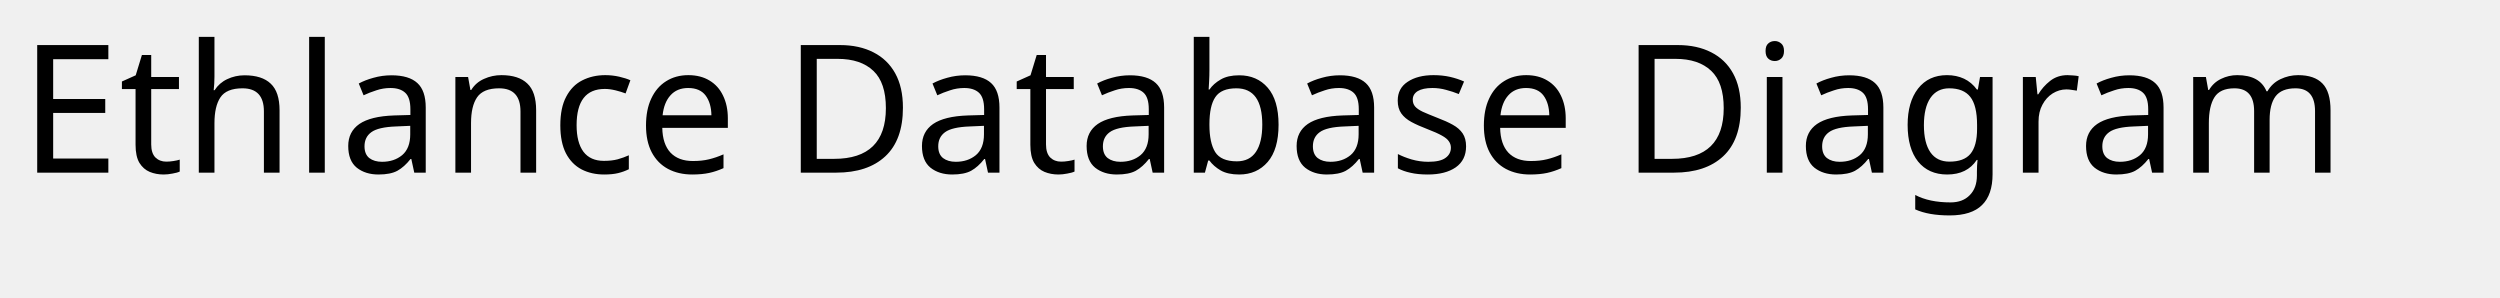
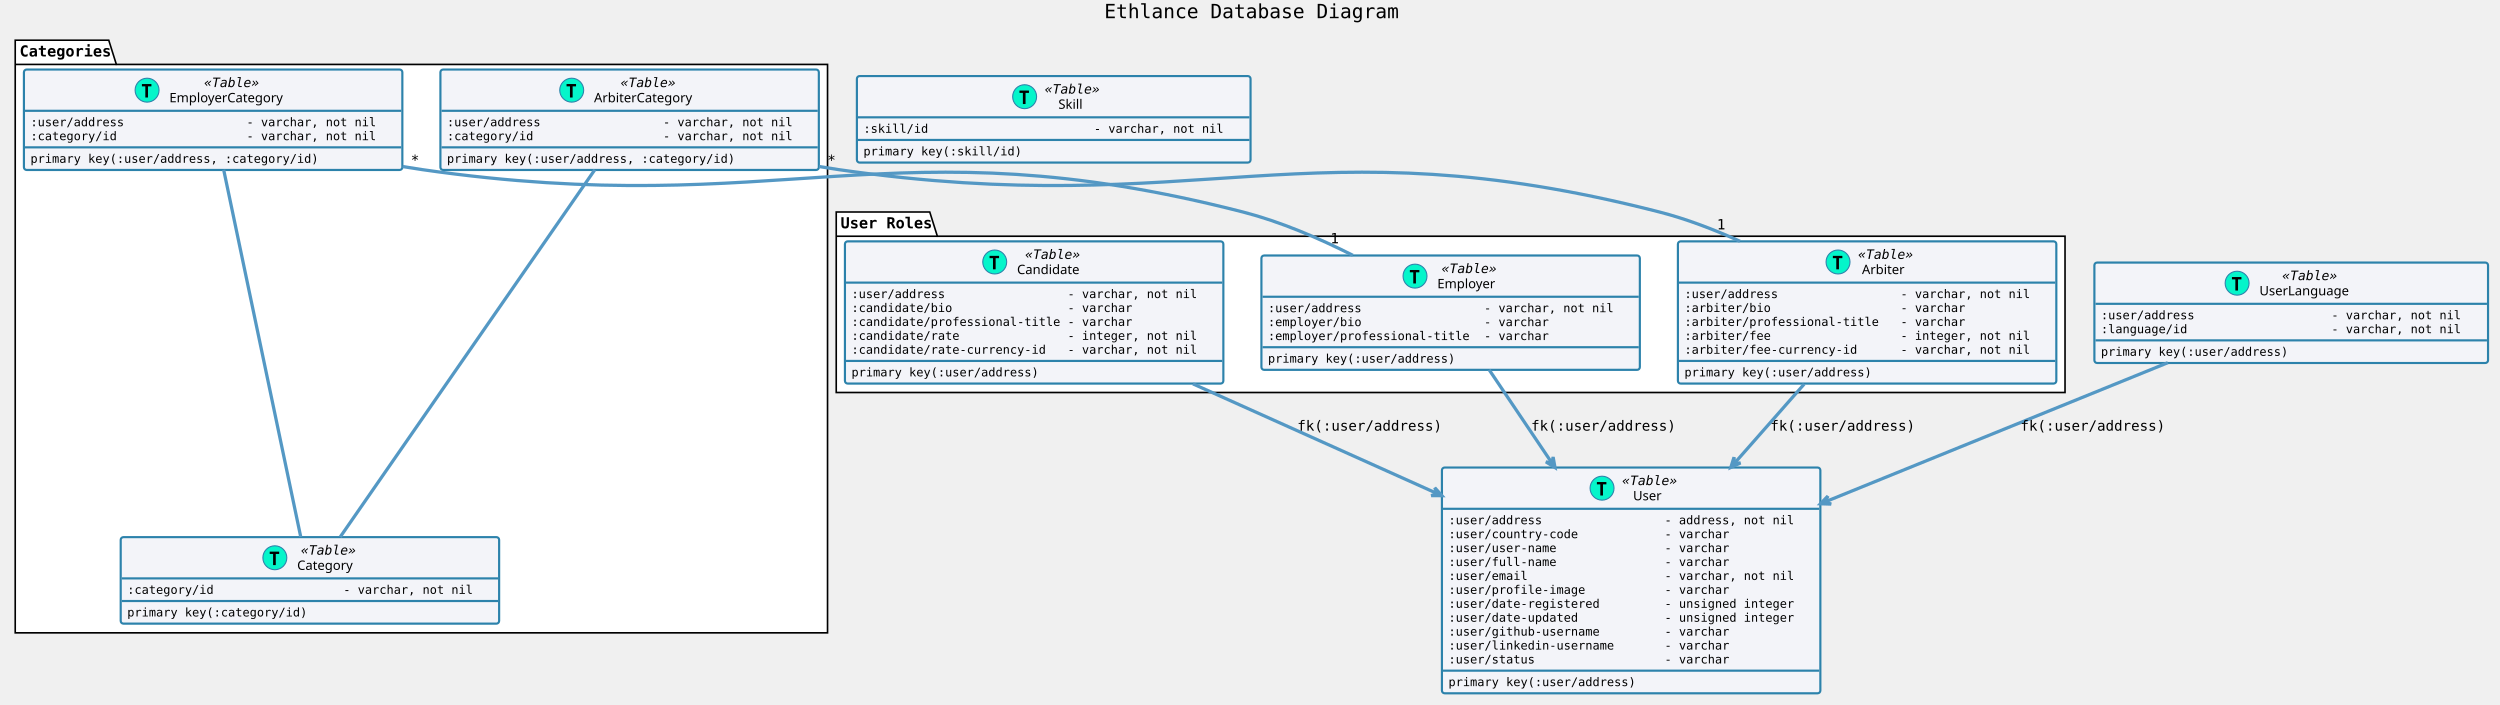
- <svg xmlns="http://www.w3.org/2000/svg" contentScriptType="application/ecmascript" contentStyleType="text/css" height="30px" preserveAspectRatio="none" style="width:252px;height:30px;" version="1.1" viewBox="0 0 252 30" width="252px" zoomAndPan="magnify">
+ <svg xmlns="http://www.w3.org/2000/svg" contentScriptType="application/ecmascript" contentStyleType="text/css" height="648px" preserveAspectRatio="none" style="width:2299px;height:648px;" version="1.1" viewBox="0 0 2299 648" width="2299px" zoomAndPan="magnify">
  <defs />
  <g>
-     <text fill="#000000" font-family="sans-serif" font-size="18" lengthAdjust="spacingAndGlyphs" textLength="238" x="2" y="17.402">Ethlance Database Diagram</text>
+     <text fill="#000000" font-family="monospace" font-size="18" lengthAdjust="spacingAndGlyphs" textLength="275" x="1015.5" y="16.708">Ethlance Database Diagram</text>
+     <polygon fill="#FFFFFF" points="769,194.953,855,194.953,862,217.25,1899,217.25,1899,360.953,769,360.953,769,194.953" style="stroke: #000000; stroke-width: 1.5;" />
+     <line style="stroke: #000000; stroke-width: 1.5;" x1="769" x2="862" y1="217.25" y2="217.25" />
+     <text fill="#000000" font-family="monospace" font-size="14" font-weight="bold" lengthAdjust="spacingAndGlyphs" textLength="80" x="773" y="209.948">User Roles</text>
+     <polygon fill="#FFFFFF" points="14,36.953,100,36.953,107,59.25,761,59.25,761,581.953,14,581.953,14,36.953" style="stroke: #000000; stroke-width: 1.5;" />
+     <line style="stroke: #000000; stroke-width: 1.5;" x1="14" x2="107" y1="59.25" y2="59.25" />
+     <text fill="#000000" font-family="monospace" font-size="14" font-weight="bold" lengthAdjust="spacingAndGlyphs" textLength="80" x="18" y="51.948">Categories</text>
+     <rect fill="#F3F4F9" height="130.766" id="Candidate" rx="2.5" ry="2.5" style="stroke: #2C82AB; stroke-width: 2.0;" width="348" x="777" y="221.953" />
+     <ellipse cx="914.75" cy="240.922" fill="#05F5CA" rx="11" ry="11" style="stroke: #2C82AB; stroke-width: 1.0;" />
+     <path d="M915.594,247.672 L913.141,247.672 L913.141,237.422 L910,237.422 L910,235.281 L918.734,235.281 L918.734,237.422 L915.594,237.422 L915.594,247.672 Z " />
+     <text fill="#000000" font-family="monospace" font-size="12" font-style="italic" lengthAdjust="spacingAndGlyphs" textLength="49" x="942.75" y="238.092">«Table»</text>
+     <text fill="#000000" font-family="Ariel" font-size="12" lengthAdjust="spacingAndGlyphs" textLength="64" x="935.25" y="252.06">Candidate</text>
+     <line style="stroke: #2C82AB; stroke-width: 2.0;" x1="778" x2="1124" y1="259.891" y2="259.891" />
+     <text fill="#000000" font-family="monospace" font-size="11" lengthAdjust="spacingAndGlyphs" textLength="336" x="783" y="274.101">:user/address                 - varchar, not nil</text>
+     <text fill="#000000" font-family="monospace" font-size="11" lengthAdjust="spacingAndGlyphs" textLength="273" x="783" y="286.906">:candidate/bio                - varchar</text>
+     <text fill="#000000" font-family="monospace" font-size="11" lengthAdjust="spacingAndGlyphs" textLength="273" x="783" y="299.71">:candidate/professional-title - varchar</text>
+     <text fill="#000000" font-family="monospace" font-size="11" lengthAdjust="spacingAndGlyphs" textLength="336" x="783" y="312.515">:candidate/rate               - integer, not nil</text>
+     <text fill="#000000" font-family="monospace" font-size="11" lengthAdjust="spacingAndGlyphs" textLength="336" x="783" y="325.32">:candidate/rate-currency-id   - varchar, not nil</text>
+     <line style="stroke: #2C82AB; stroke-width: 2.0;" x1="778" x2="1124" y1="331.914" y2="331.914" />
+     <text fill="#000000" font-family="monospace" font-size="11" lengthAdjust="spacingAndGlyphs" textLength="182" x="783" y="346.125">primary key(:user/address)</text>
+     <rect fill="#F3F4F9" height="105.156" id="Employer" rx="2.5" ry="2.5" style="stroke: #2C82AB; stroke-width: 2.0;" width="348" x="1160" y="234.953" />
+     <ellipse cx="1301.25" cy="253.922" fill="#05F5CA" rx="11" ry="11" style="stroke: #2C82AB; stroke-width: 1.0;" />
+     <path d="M1302.094,260.672 L1299.641,260.672 L1299.641,250.422 L1296.5,250.422 L1296.5,248.281 L1305.234,248.281 L1305.234,250.422 L1302.094,250.422 L1302.094,260.672 Z " />
+     <text fill="#000000" font-family="monospace" font-size="12" font-style="italic" lengthAdjust="spacingAndGlyphs" textLength="49" x="1325.75" y="251.092">«Table»</text>
+     <text fill="#000000" font-family="Ariel" font-size="12" lengthAdjust="spacingAndGlyphs" textLength="57" x="1321.75" y="265.06">Employer</text>
+     <line style="stroke: #2C82AB; stroke-width: 2.0;" x1="1161" x2="1507" y1="272.891" y2="272.891" />
+     <text fill="#000000" font-family="monospace" font-size="11" lengthAdjust="spacingAndGlyphs" textLength="336" x="1166" y="287.101">:user/address                 - varchar, not nil</text>
+     <text fill="#000000" font-family="monospace" font-size="11" lengthAdjust="spacingAndGlyphs" textLength="273" x="1166" y="299.906">:employer/bio                 - varchar</text>
+     <text fill="#000000" font-family="monospace" font-size="11" lengthAdjust="spacingAndGlyphs" textLength="273" x="1166" y="312.71">:employer/professional-title  - varchar</text>
+     <line style="stroke: #2C82AB; stroke-width: 2.0;" x1="1161" x2="1507" y1="319.305" y2="319.305" />
+     <text fill="#000000" font-family="monospace" font-size="11" lengthAdjust="spacingAndGlyphs" textLength="182" x="1166" y="333.515">primary key(:user/address)</text>
+     <rect fill="#F3F4F9" height="130.766" id="Arbiter" rx="2.5" ry="2.5" style="stroke: #2C82AB; stroke-width: 2.0;" width="348" x="1543" y="221.953" />
+     <ellipse cx="1690.25" cy="240.922" fill="#05F5CA" rx="11" ry="11" style="stroke: #2C82AB; stroke-width: 1.0;" />
+     <path d="M1691.094,247.672 L1688.641,247.672 L1688.641,237.422 L1685.5,237.422 L1685.5,235.281 L1694.234,235.281 L1694.234,237.422 L1691.094,237.422 L1691.094,247.672 Z " />
+     <text fill="#000000" font-family="monospace" font-size="12" font-style="italic" lengthAdjust="spacingAndGlyphs" textLength="49" x="1708.75" y="238.092">«Table»</text>
+     <text fill="#000000" font-family="Ariel" font-size="12" lengthAdjust="spacingAndGlyphs" textLength="42" x="1712.25" y="252.06">Arbiter</text>
+     <line style="stroke: #2C82AB; stroke-width: 2.0;" x1="1544" x2="1890" y1="259.891" y2="259.891" />
+     <text fill="#000000" font-family="monospace" font-size="11" lengthAdjust="spacingAndGlyphs" textLength="336" x="1549" y="274.101">:user/address                 - varchar, not nil</text>
+     <text fill="#000000" font-family="monospace" font-size="11" lengthAdjust="spacingAndGlyphs" textLength="273" x="1549" y="286.906">:arbiter/bio                  - varchar</text>
+     <text fill="#000000" font-family="monospace" font-size="11" lengthAdjust="spacingAndGlyphs" textLength="273" x="1549" y="299.71">:arbiter/professional-title   - varchar</text>
+     <text fill="#000000" font-family="monospace" font-size="11" lengthAdjust="spacingAndGlyphs" textLength="336" x="1549" y="312.515">:arbiter/fee                  - integer, not nil</text>
+     <text fill="#000000" font-family="monospace" font-size="11" lengthAdjust="spacingAndGlyphs" textLength="336" x="1549" y="325.32">:arbiter/fee-currency-id      - varchar, not nil</text>
+     <line style="stroke: #2C82AB; stroke-width: 2.0;" x1="1544" x2="1890" y1="331.914" y2="331.914" />
+     <text fill="#000000" font-family="monospace" font-size="11" lengthAdjust="spacingAndGlyphs" textLength="182" x="1549" y="346.125">primary key(:user/address)</text>
+     <rect fill="#F3F4F9" height="79.547" id="Category" rx="2.5" ry="2.5" style="stroke: #2C82AB; stroke-width: 2.0;" width="348" x="111" y="493.953" />
+     <ellipse cx="252.75" cy="512.922" fill="#05F5CA" rx="11" ry="11" style="stroke: #2C82AB; stroke-width: 1.0;" />
+     <path d="M253.594,519.672 L251.141,519.672 L251.141,509.422 L248,509.422 L248,507.281 L256.734,507.281 L256.734,509.422 L253.594,509.422 L253.594,519.672 Z " />
+     <text fill="#000000" font-family="monospace" font-size="12" font-style="italic" lengthAdjust="spacingAndGlyphs" textLength="49" x="276.75" y="510.092">«Table»</text>
+     <text fill="#000000" font-family="Ariel" font-size="12" lengthAdjust="spacingAndGlyphs" textLength="56" x="273.25" y="524.061">Category</text>
+     <line style="stroke: #2C82AB; stroke-width: 2.0;" x1="112" x2="458" y1="531.891" y2="531.891" />
+     <text fill="#000000" font-family="monospace" font-size="11" lengthAdjust="spacingAndGlyphs" textLength="336" x="117" y="546.101">:category/id                  - varchar, not nil</text>
+     <line style="stroke: #2C82AB; stroke-width: 2.0;" x1="112" x2="458" y1="552.695" y2="552.695" />
+     <text fill="#000000" font-family="monospace" font-size="11" lengthAdjust="spacingAndGlyphs" textLength="175" x="117" y="566.906">primary key(:category/id)</text>
+     <rect fill="#F3F4F9" height="92.352" id="ArbiterCategory" rx="2.5" ry="2.5" style="stroke: #2C82AB; stroke-width: 2.0;" width="348" x="405" y="63.953" />
+     <ellipse cx="525.75" cy="82.922" fill="#05F5CA" rx="11" ry="11" style="stroke: #2C82AB; stroke-width: 1.0;" />
+     <path d="M526.594,89.672 L524.141,89.672 L524.141,79.422 L521,79.422 L521,77.281 L529.734,77.281 L529.734,79.422 L526.594,79.422 L526.594,89.672 Z " />
+     <text fill="#000000" font-family="monospace" font-size="12" font-style="italic" lengthAdjust="spacingAndGlyphs" textLength="49" x="570.75" y="80.092">«Table»</text>
+     <text fill="#000000" font-family="Ariel" font-size="12" lengthAdjust="spacingAndGlyphs" textLength="98" x="546.25" y="94.061">ArbiterCategory</text>
+     <line style="stroke: #2C82AB; stroke-width: 2.0;" x1="406" x2="752" y1="101.891" y2="101.891" />
+     <text fill="#000000" font-family="monospace" font-size="11" lengthAdjust="spacingAndGlyphs" textLength="336" x="411" y="116.101">:user/address                 - varchar, not nil</text>
+     <text fill="#000000" font-family="monospace" font-size="11" lengthAdjust="spacingAndGlyphs" textLength="336" x="411" y="128.906">:category/id                  - varchar, not nil</text>
+     <line style="stroke: #2C82AB; stroke-width: 2.0;" x1="406" x2="752" y1="135.5" y2="135.5" />
+     <text fill="#000000" font-family="monospace" font-size="11" lengthAdjust="spacingAndGlyphs" textLength="280" x="411" y="149.71">primary key(:user/address, :category/id)</text>
+     <rect fill="#F3F4F9" height="92.352" id="EmployerCategory" rx="2.5" ry="2.5" style="stroke: #2C82AB; stroke-width: 2.0;" width="348" x="22" y="63.953" />
+     <ellipse cx="135.25" cy="82.922" fill="#05F5CA" rx="11" ry="11" style="stroke: #2C82AB; stroke-width: 1.0;" />
+     <path d="M136.094,89.672 L133.641,89.672 L133.641,79.422 L130.5,79.422 L130.5,77.281 L139.234,77.281 L139.234,79.422 L136.094,79.422 L136.094,89.672 Z " />
+     <text fill="#000000" font-family="monospace" font-size="12" font-style="italic" lengthAdjust="spacingAndGlyphs" textLength="49" x="187.75" y="80.092">«Table»</text>
+     <text fill="#000000" font-family="Ariel" font-size="12" lengthAdjust="spacingAndGlyphs" textLength="113" x="155.75" y="94.061">EmployerCategory</text>
+     <line style="stroke: #2C82AB; stroke-width: 2.0;" x1="23" x2="369" y1="101.891" y2="101.891" />
+     <text fill="#000000" font-family="monospace" font-size="11" lengthAdjust="spacingAndGlyphs" textLength="336" x="28" y="116.101">:user/address                 - varchar, not nil</text>
+     <text fill="#000000" font-family="monospace" font-size="11" lengthAdjust="spacingAndGlyphs" textLength="336" x="28" y="128.906">:category/id                  - varchar, not nil</text>
+     <line style="stroke: #2C82AB; stroke-width: 2.0;" x1="23" x2="369" y1="135.5" y2="135.5" />
+     <text fill="#000000" font-family="monospace" font-size="11" lengthAdjust="spacingAndGlyphs" textLength="280" x="28" y="149.71">primary key(:user/address, :category/id)</text>
+     <rect fill="#F3F4F9" height="207.594" id="User" rx="2.5" ry="2.5" style="stroke: #2C82AB; stroke-width: 2.0;" width="348" x="1326" y="429.953" />
+     <ellipse cx="1473.25" cy="448.922" fill="#05F5CA" rx="11" ry="11" style="stroke: #2C82AB; stroke-width: 1.0;" />
+     <path d="M1474.094,455.672 L1471.641,455.672 L1471.641,445.422 L1468.5,445.422 L1468.5,443.281 L1477.234,443.281 L1477.234,445.422 L1474.094,445.422 L1474.094,455.672 Z " />
+     <text fill="#000000" font-family="monospace" font-size="12" font-style="italic" lengthAdjust="spacingAndGlyphs" textLength="49" x="1491.75" y="446.092">«Table»</text>
+     <text fill="#000000" font-family="Ariel" font-size="12" lengthAdjust="spacingAndGlyphs" textLength="29" x="1501.75" y="460.06">User</text>
+     <line style="stroke: #2C82AB; stroke-width: 2.0;" x1="1327" x2="1673" y1="467.891" y2="467.891" />
+     <text fill="#000000" font-family="monospace" font-size="11" lengthAdjust="spacingAndGlyphs" textLength="336" x="1332" y="482.101">:user/address                 - address, not nil</text>
+     <text fill="#000000" font-family="monospace" font-size="11" lengthAdjust="spacingAndGlyphs" textLength="273" x="1332" y="494.906">:user/country-code            - varchar</text>
+     <text fill="#000000" font-family="monospace" font-size="11" lengthAdjust="spacingAndGlyphs" textLength="273" x="1332" y="507.71">:user/user-name               - varchar</text>
+     <text fill="#000000" font-family="monospace" font-size="11" lengthAdjust="spacingAndGlyphs" textLength="273" x="1332" y="520.515">:user/full-name               - varchar</text>
+     <text fill="#000000" font-family="monospace" font-size="11" lengthAdjust="spacingAndGlyphs" textLength="336" x="1332" y="533.32">:user/email                   - varchar, not nil</text>
+     <text fill="#000000" font-family="monospace" font-size="11" lengthAdjust="spacingAndGlyphs" textLength="273" x="1332" y="546.125">:user/profile-image           - varchar</text>
+     <text fill="#000000" font-family="monospace" font-size="11" lengthAdjust="spacingAndGlyphs" textLength="336" x="1332" y="558.929">:user/date-registered         - unsigned integer</text>
+     <text fill="#000000" font-family="monospace" font-size="11" lengthAdjust="spacingAndGlyphs" textLength="336" x="1332" y="571.734">:user/date-updated            - unsigned integer</text>
+     <text fill="#000000" font-family="monospace" font-size="11" lengthAdjust="spacingAndGlyphs" textLength="273" x="1332" y="584.539">:user/github-username         - varchar</text>
+     <text fill="#000000" font-family="monospace" font-size="11" lengthAdjust="spacingAndGlyphs" textLength="273" x="1332" y="597.343">:user/linkedin-username       - varchar</text>
+     <text fill="#000000" font-family="monospace" font-size="11" lengthAdjust="spacingAndGlyphs" textLength="273" x="1332" y="610.148">:user/status                  - varchar</text>
+     <line style="stroke: #2C82AB; stroke-width: 2.0;" x1="1327" x2="1673" y1="616.742" y2="616.742" />
+     <text fill="#000000" font-family="monospace" font-size="11" lengthAdjust="spacingAndGlyphs" textLength="182" x="1332" y="630.953">primary key(:user/address)</text>
+     <rect fill="#F3F4F9" height="92.352" id="UserLanguage" rx="2.5" ry="2.5" style="stroke: #2C82AB; stroke-width: 2.0;" width="362" x="1926" y="241.453" />
+     <ellipse cx="2057.25" cy="260.422" fill="#05F5CA" rx="11" ry="11" style="stroke: #2C82AB; stroke-width: 1.0;" />
+     <path d="M2058.094,267.172 L2055.641,267.172 L2055.641,256.922 L2052.5,256.922 L2052.5,254.781 L2061.234,254.781 L2061.234,256.922 L2058.094,256.922 L2058.094,267.172 Z " />
+     <text fill="#000000" font-family="monospace" font-size="12" font-style="italic" lengthAdjust="spacingAndGlyphs" textLength="49" x="2098.75" y="257.592">«Table»</text>
+     <text fill="#000000" font-family="Ariel" font-size="12" lengthAdjust="spacingAndGlyphs" textLength="91" x="2077.75" y="271.56">UserLanguage</text>
+     <line style="stroke: #2C82AB; stroke-width: 2.0;" x1="1927" x2="2287" y1="279.391" y2="279.391" />
+     <text fill="#000000" font-family="monospace" font-size="11" lengthAdjust="spacingAndGlyphs" textLength="350" x="1932" y="293.601">:user/address                   - varchar, not nil</text>
+     <text fill="#000000" font-family="monospace" font-size="11" lengthAdjust="spacingAndGlyphs" textLength="350" x="1932" y="306.406">:language/id                    - varchar, not nil</text>
+     <line style="stroke: #2C82AB; stroke-width: 2.0;" x1="1927" x2="2287" y1="313" y2="313" />
+     <text fill="#000000" font-family="monospace" font-size="11" lengthAdjust="spacingAndGlyphs" textLength="182" x="1932" y="327.21">primary key(:user/address)</text>
+     <rect fill="#F3F4F9" height="79.547" id="Skill" rx="2.5" ry="2.5" style="stroke: #2C82AB; stroke-width: 2.0;" width="362" x="788" y="69.953" />
+     <ellipse cx="942.25" cy="88.922" fill="#05F5CA" rx="11" ry="11" style="stroke: #2C82AB; stroke-width: 1.0;" />
+     <path d="M943.094,95.672 L940.641,95.672 L940.641,85.422 L937.5,85.422 L937.5,83.281 L946.234,83.281 L946.234,85.422 L943.094,85.422 L943.094,95.672 Z " />
+     <text fill="#000000" font-family="monospace" font-size="12" font-style="italic" lengthAdjust="spacingAndGlyphs" textLength="49" x="960.75" y="86.092">«Table»</text>
+     <text fill="#000000" font-family="Ariel" font-size="12" lengthAdjust="spacingAndGlyphs" textLength="24" x="973.25" y="100.061">Skill</text>
+     <line style="stroke: #2C82AB; stroke-width: 2.0;" x1="789" x2="1149" y1="107.891" y2="107.891" />
+     <text fill="#000000" font-family="monospace" font-size="11" lengthAdjust="spacingAndGlyphs" textLength="350" x="794" y="122.101">:skill/id                       - varchar, not nil</text>
+     <line style="stroke: #2C82AB; stroke-width: 2.0;" x1="789" x2="1149" y1="128.695" y2="128.695" />
+     <text fill="#000000" font-family="monospace" font-size="11" lengthAdjust="spacingAndGlyphs" textLength="154" x="794" y="142.906">primary key(:skill/id)</text>
+     <path d="M1097.041,353.025 C1165.889,383.938 1248.659,421.101 1321.225,453.683 " fill="none" id="Candidate-&gt;User" style="stroke: #5498C4; stroke-width: 3.0;" />
+     <polygon fill="#5498C4" points="1325.99,455.823,1319.418,448.487,1321.429,453.775,1316.141,455.786,1325.99,455.823" style="stroke: #5498C4; stroke-width: 3.0;" />
+     <text fill="#000000" font-family="monospace" font-size="13" lengthAdjust="spacingAndGlyphs" textLength="136" x="1193" y="396.02">fk(:user/address)</text>
+     <path d="M1369.408,340.031 C1386.243,365.031 1407.024,395.889 1427.018,425.579 " fill="none" id="Employer-&gt;User" style="stroke: #5498C4; stroke-width: 3.0;" />
+     <polygon fill="#5498C4" points="1429.961,429.95,1428.252,420.25,1427.168,425.803,1421.616,424.719,1429.961,429.95" style="stroke: #5498C4; stroke-width: 3.0;" />
+     <text fill="#000000" font-family="monospace" font-size="13" lengthAdjust="spacingAndGlyphs" textLength="136" x="1408" y="396.02">fk(:user/address)</text>
+     <path d="M1659.133,353.187 C1639.469,375.524 1616.944,401.111 1595.149,425.869 " fill="none" id="Arbiter-&gt;User" style="stroke: #5498C4; stroke-width: 3.0;" />
+     <polygon fill="#5498C4" points="1591.658,429.834,1600.608,425.722,1594.962,426.082,1594.603,420.436,1591.658,429.834" style="stroke: #5498C4; stroke-width: 3.0;" />
+     <text fill="#000000" font-family="monospace" font-size="13" lengthAdjust="spacingAndGlyphs" textLength="136" x="1628" y="396.02">fk(:user/address)</text>
+     <path d="M1993.54,333.529 C1905.126,369.433 1780.709,419.958 1678.917,461.296 " fill="none" id="UserLanguage-&gt;User" style="stroke: #5498C4; stroke-width: 3.0;" />
+     <polygon fill="#5498C4" points="1674.087,463.257,1683.93,463.577,1678.719,461.376,1680.92,456.165,1674.087,463.257" style="stroke: #5498C4; stroke-width: 3.0;" />
+     <text fill="#000000" font-family="monospace" font-size="13" lengthAdjust="spacingAndGlyphs" textLength="136" x="1858" y="396.02">fk(:user/address)</text>
+     <path d="M753.232,153.15 C759.213,154.168 765.148,155.108 771,155.953 C1103.555,203.964 1200.552,111.399 1526,194.953 C1550.802,201.321 1576.215,211.048 1600.079,221.843 " fill="none" id="ArbiterCategory-Arbiter" style="stroke: #5498C4; stroke-width: 3.0;" />
+     <text fill="#000000" font-family="monospace" font-size="13" lengthAdjust="spacingAndGlyphs" textLength="8" x="760.751" y="151.718">*</text>
+     <text fill="#000000" font-family="monospace" font-size="13" lengthAdjust="spacingAndGlyphs" textLength="8" x="1578.853" y="210.933">1</text>
+     <path d="M546.977,156.136 C489.01,239.735 367.625,414.793 312.859,493.775 " fill="none" id="ArbiterCategory-Category" style="stroke: #5498C4; stroke-width: 3.0;" />
+     <path d="M370.232,153.15 C376.213,154.168 382.148,155.108 388,155.953 C720.555,203.964 817.552,111.399 1143,194.953 C1177.437,203.794 1213.052,219.114 1244.063,234.771 " fill="none" id="EmployerCategory-Employer" style="stroke: #5498C4; stroke-width: 3.0;" />
+     <text fill="#000000" font-family="monospace" font-size="13" lengthAdjust="spacingAndGlyphs" textLength="8" x="377.752" y="151.718">*</text>
+     <text fill="#000000" font-family="monospace" font-size="13" lengthAdjust="spacingAndGlyphs" textLength="8" x="1223.44" y="223.75">1</text>
+     <path d="M205.694,156.136 C223.242,239.735 259.988,414.793 276.567,493.775 " fill="none" id="EmployerCategory-Category" style="stroke: #5498C4; stroke-width: 3.0;" />
  </g>
</svg>
